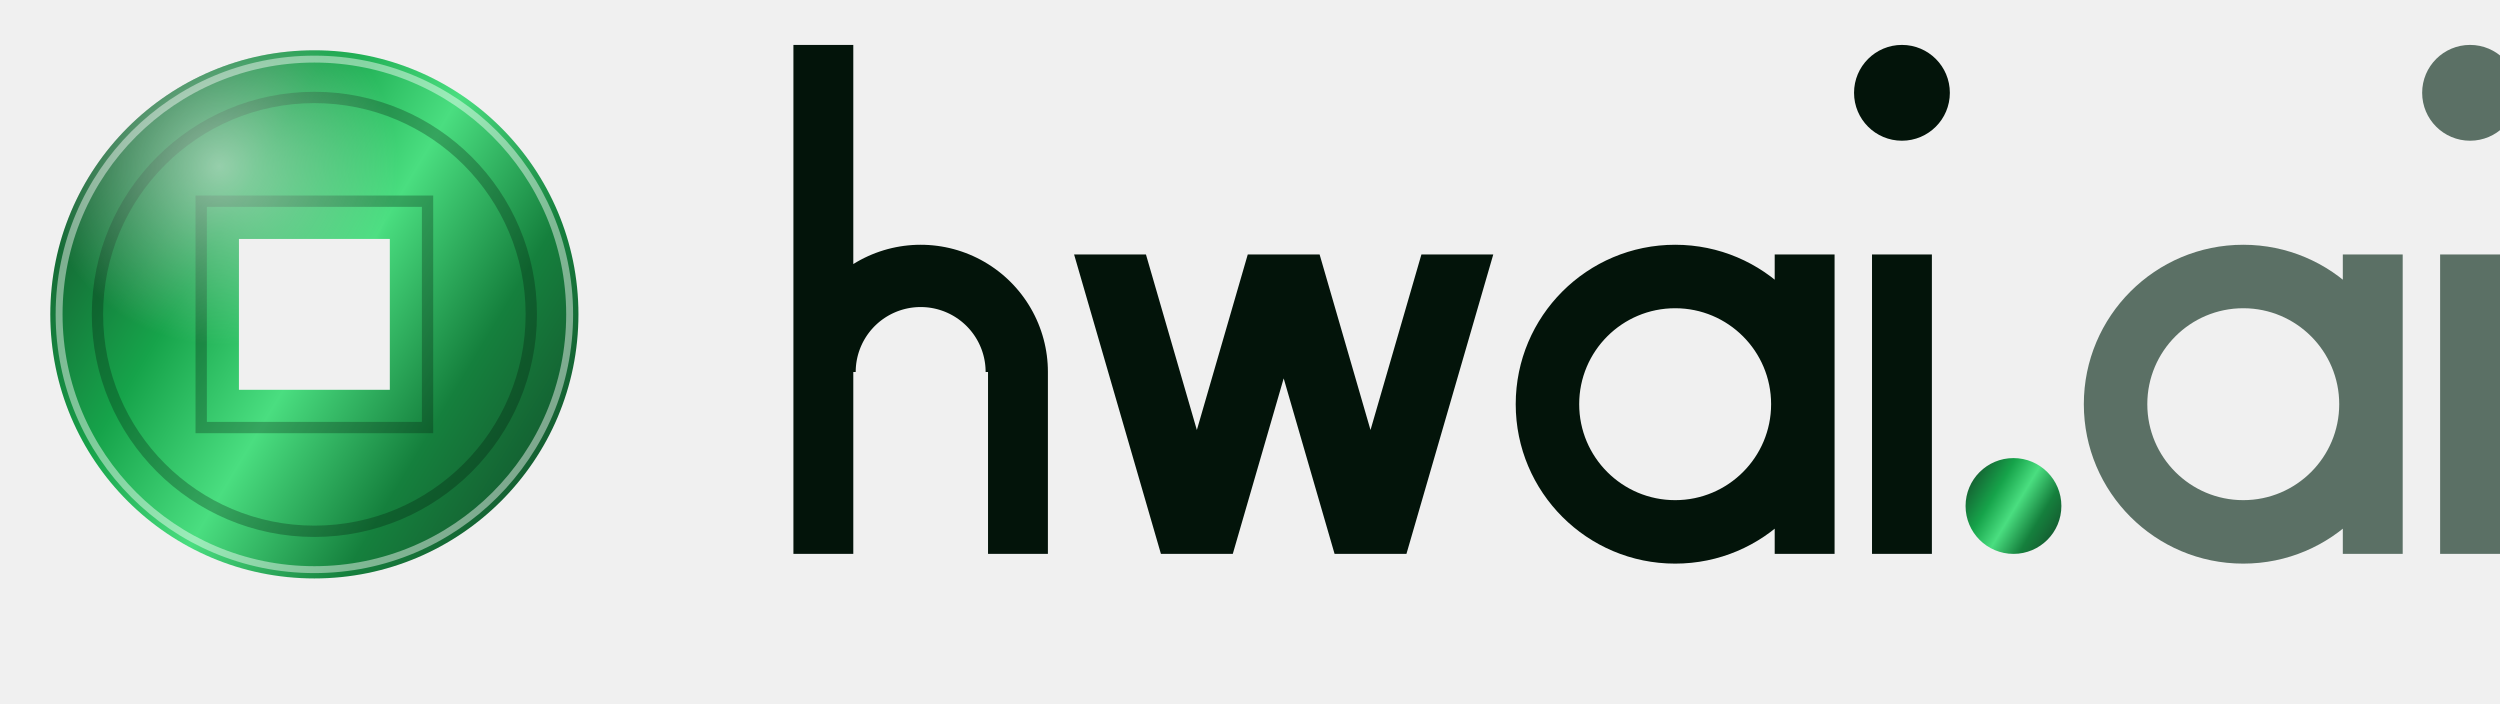
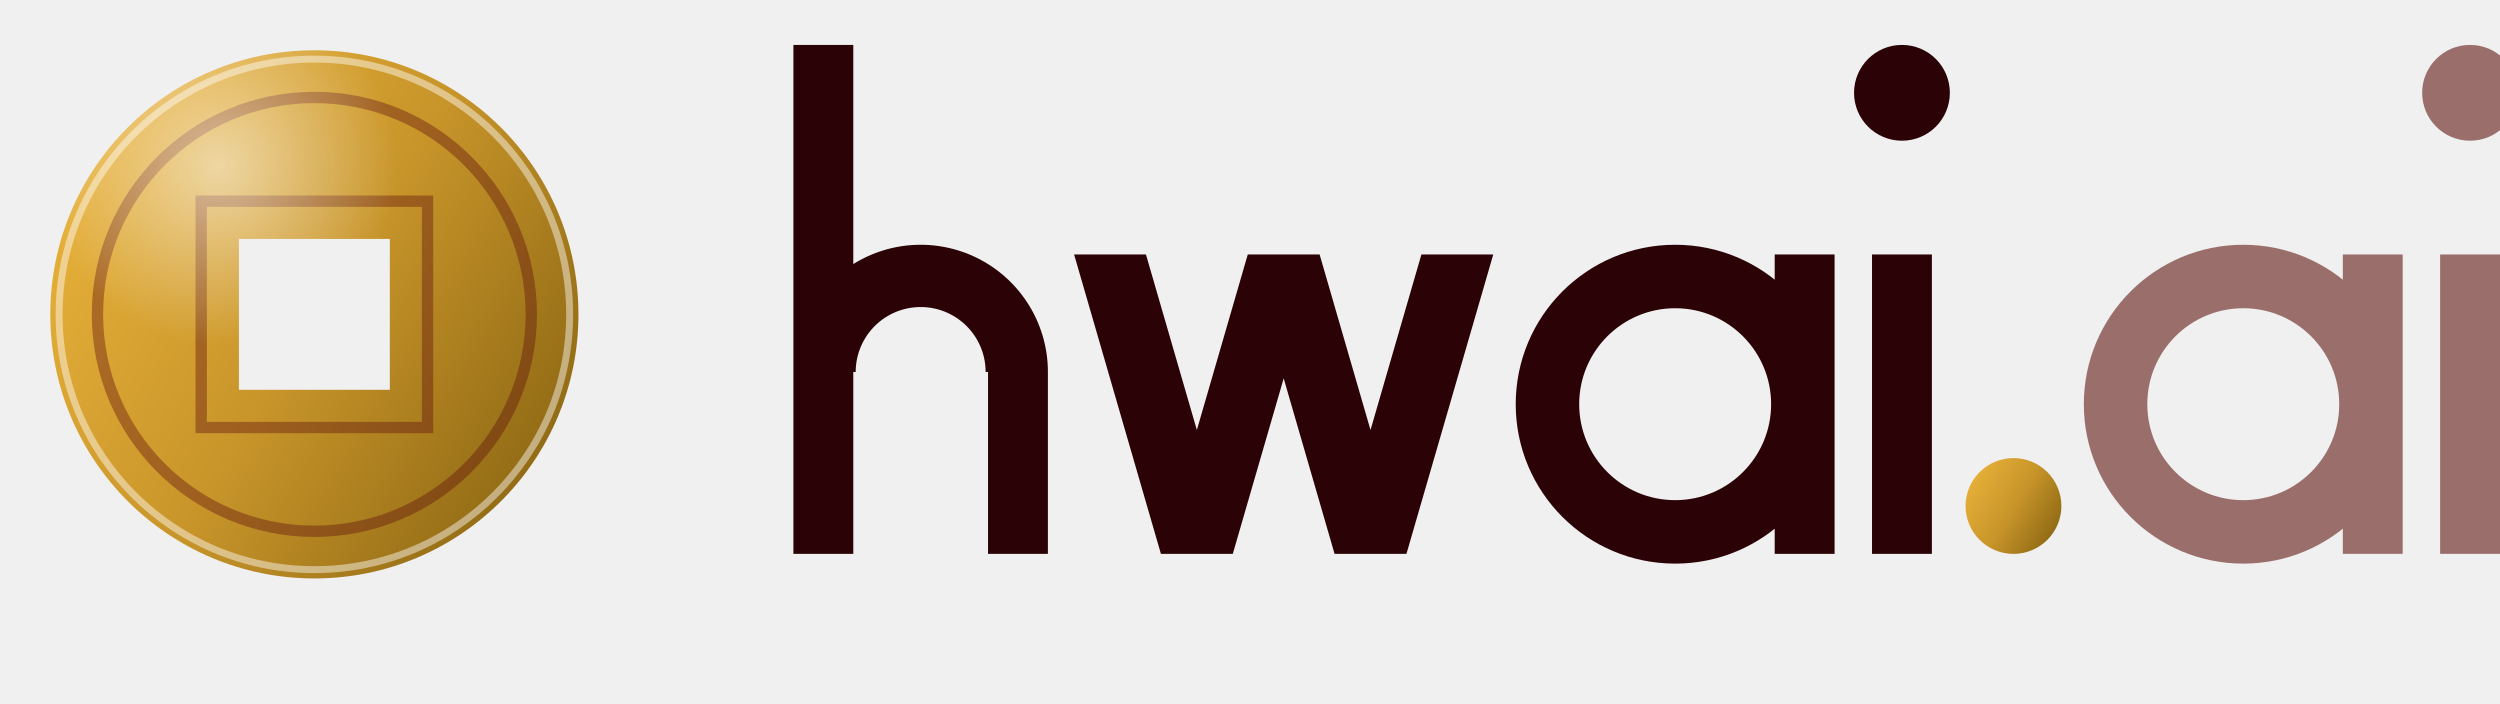
<svg xmlns="http://www.w3.org/2000/svg" viewBox="0 0 334 94" role="img" aria-label="hwai.ai">
  <defs>
    <linearGradient id="hwal-foil" x1="0" y1=".2" x2="1" y2=".8">
-       <stop offset="0" stop-color="#14532D" />
-       <stop offset="0.3" stop-color="#16A34A" />
-       <stop offset="0.52" stop-color="#4ADE80" />
-       <stop offset="0.76" stop-color="#15803D" />
-       <stop offset="1" stop-color="#14532D" />
+       <stop offset="0" stop-color="#E9B23A" />
+       <stop offset="0.5" stop-color="#C8952A" />
+       <stop offset="1" stop-color="#8A6512" />
    </linearGradient>
    <radialGradient id="hwal-sheen" cx=".32" cy=".22" r=".75">
      <stop offset="0" stop-color="#FFFFFF" stop-opacity=".55" />
      <stop offset=".45" stop-color="#FFFFFF" stop-opacity="0" />
    </radialGradient>
  </defs>
  <g transform="translate(0 -6)">
    <g transform="translate(0 6) scale(0.84)">
      <path d="M8 50A42 42 0 1 1 92 50A42 42 0 1 1 8 50ZM38 62L62 62L62 38L38 38Z" fill="url(#hwal-foil)" />
-       <circle cx="50" cy="50" r="34.5" fill="none" stroke="#03140A" stroke-opacity=".28" stroke-width="1.8" />
-       <path d="M32 32L68 32L68 68L32 68Z" fill="none" stroke="#03140A" stroke-opacity=".28" stroke-width="1.8" />
+       <circle cx="50" cy="50" r="34.5" fill="none" stroke="#5A0A0F" stroke-opacity=".38" stroke-width="1.8" />
+       <path d="M32 32L68 32L68 68L32 68Z" fill="none" stroke="#5A0A0F" stroke-opacity=".38" stroke-width="1.8" />
      <circle cx="50" cy="50" r="40.6" fill="none" stroke="#FFFFFF" stroke-opacity=".45" stroke-width="1.1" />
      <path d="M8 50A42 42 0 1 1 92 50A42 42 0 1 1 8 50ZM38 62L62 62L62 38L38 38Z" fill="url(#hwal-sheen)" />
    </g>
    <g transform="translate(106 0)">
-       <path fill="#03140A" d="M0 12L8 12L8 80L0 80ZM0 55.7L0.009 55.144L0.036 54.588L0.082 54.034L0.145 53.481L0.227 52.931L0.327 52.383L0.444 51.84L0.579 51.3L0.732 50.765L0.902 50.236L1.09 49.712L1.294 49.194L1.515 48.684L1.753 48.181L2.007 47.686L2.278 47.2L2.564 46.723L2.865 46.255L3.182 45.798L3.513 45.351L3.859 44.915L4.219 44.491L4.592 44.079L4.979 43.679L5.379 43.292L5.791 42.919L6.215 42.559L6.651 42.213L7.098 41.882L7.555 41.565L8.023 41.264L8.5 40.978L8.986 40.707L9.481 40.453L9.984 40.215L10.494 39.994L11.012 39.79L11.536 39.602L12.065 39.432L12.6 39.279L13.14 39.144L13.683 39.027L14.231 38.927L14.781 38.845L15.334 38.782L15.888 38.736L16.444 38.709L17 38.7L17.556 38.709L18.112 38.736L18.666 38.782L19.219 38.845L19.769 38.927L20.317 39.027L20.86 39.144L21.4 39.279L21.935 39.432L22.464 39.602L22.988 39.79L23.506 39.994L24.016 40.215L24.519 40.453L25.014 40.707L25.5 40.978L25.977 41.264L26.445 41.565L26.902 41.882L27.349 42.213L27.785 42.559L28.209 42.919L28.621 43.292L29.021 43.679L29.408 44.079L29.781 44.491L30.141 44.915L30.487 45.351L30.818 45.798L31.135 46.255L31.436 46.723L31.722 47.2L31.993 47.686L32.247 48.181L32.485 48.684L32.706 49.194L32.91 49.712L33.098 50.236L33.268 50.765L33.421 51.3L33.556 51.84L33.673 52.383L33.773 52.931L33.855 53.481L33.918 54.034L33.964 54.588L33.991 55.144L34 55.7L25.68 55.7L25.675 55.416L25.661 55.132L25.638 54.849L25.606 54.567L25.564 54.286L25.513 54.007L25.453 53.729L25.384 53.453L25.306 53.18L25.219 52.91L25.124 52.642L25.019 52.378L24.906 52.118L24.785 51.861L24.655 51.608L24.517 51.36L24.371 51.116L24.217 50.878L24.056 50.644L23.886 50.416L23.71 50.193L23.526 49.977L23.335 49.766L23.138 49.562L22.934 49.365L22.723 49.174L22.507 48.99L22.284 48.814L22.056 48.644L21.822 48.483L21.584 48.329L21.34 48.183L21.092 48.045L20.839 47.915L20.582 47.794L20.322 47.681L20.058 47.576L19.79 47.481L19.52 47.394L19.247 47.316L18.971 47.247L18.693 47.187L18.414 47.136L18.133 47.094L17.851 47.062L17.568 47.039L17.284 47.025L17 47.02L16.716 47.025L16.432 47.039L16.149 47.062L15.867 47.094L15.586 47.136L15.307 47.187L15.029 47.247L14.753 47.316L14.48 47.394L14.21 47.481L13.942 47.576L13.678 47.681L13.418 47.794L13.161 47.915L12.908 48.045L12.66 48.183L12.416 48.329L12.178 48.483L11.944 48.644L11.716 48.814L11.493 48.99L11.277 49.174L11.066 49.365L10.862 49.562L10.665 49.766L10.474 49.977L10.29 50.193L10.114 50.416L9.944 50.644L9.783 50.878L9.629 51.116L9.483 51.36L9.345 51.608L9.215 51.861L9.094 52.118L8.981 52.378L8.876 52.642L8.781 52.91L8.694 53.18L8.616 53.453L8.547 53.729L8.487 54.007L8.436 54.286L8.394 54.567L8.362 54.849L8.339 55.132L8.325 55.416L8.32 55.7ZM26 55.7L34 55.7L34 80L26 80ZM37.5 40L47.1 40L58.7 80L49.1 80ZM60.7 40L70.3 40L58.7 80L49.1 80ZM60.7 40L70.3 40L81.9 80L72.3 80ZM83.9 40L93.5 40L81.9 80L72.3 80ZM96.5 60A21.3 21.3 0 1 1 139.1 60A21.3 21.3 0 1 1 96.5 60ZM104.98 60A12.82 12.82 0 1 0 130.62 60A12.82 12.82 0 1 0 104.98 60ZM131.1 40L139.1 40L139.1 80L131.1 80ZM144.1 40L152.1 40L152.1 80L144.1 80ZM141.7 18.4A6.4 6.4 0 1 1 154.5 18.4A6.4 6.4 0 1 1 141.7 18.4Z" />
-       <path fill="#5B7065" d="M172.4 60A21.3 21.3 0 1 1 215 60A21.3 21.3 0 1 1 172.4 60ZM180.88 60A12.82 12.82 0 1 0 206.52 60A12.82 12.82 0 1 0 180.88 60ZM207 40L215 40L215 80L207 80ZM220 40L228 40L228 80L220 80ZM217.6 18.4A6.4 6.4 0 1 1 230.4 18.4A6.4 6.4 0 1 1 217.6 18.4Z" />
+       <path fill="#2B0306" d="M0 12L8 12L8 80L0 80ZM0 55.7L0.009 55.144L0.036 54.588L0.082 54.034L0.145 53.481L0.227 52.931L0.327 52.383L0.444 51.84L0.579 51.3L0.732 50.765L0.902 50.236L1.09 49.712L1.294 49.194L1.515 48.684L1.753 48.181L2.007 47.686L2.278 47.2L2.564 46.723L2.865 46.255L3.182 45.798L3.513 45.351L3.859 44.915L4.219 44.491L4.592 44.079L4.979 43.679L5.379 43.292L5.791 42.919L6.215 42.559L6.651 42.213L7.098 41.882L7.555 41.565L8.023 41.264L8.5 40.978L8.986 40.707L9.481 40.453L9.984 40.215L10.494 39.994L11.012 39.79L11.536 39.602L12.065 39.432L12.6 39.279L13.14 39.144L13.683 39.027L14.231 38.927L14.781 38.845L15.334 38.782L15.888 38.736L16.444 38.709L17 38.7L17.556 38.709L18.112 38.736L18.666 38.782L19.219 38.845L19.769 38.927L20.317 39.027L20.86 39.144L21.4 39.279L21.935 39.432L22.464 39.602L22.988 39.79L23.506 39.994L24.016 40.215L24.519 40.453L25.014 40.707L25.5 40.978L25.977 41.264L26.445 41.565L26.902 41.882L27.349 42.213L27.785 42.559L28.209 42.919L28.621 43.292L29.021 43.679L29.408 44.079L29.781 44.491L30.141 44.915L30.487 45.351L30.818 45.798L31.135 46.255L31.436 46.723L31.722 47.2L31.993 47.686L32.247 48.181L32.485 48.684L32.706 49.194L32.91 49.712L33.098 50.236L33.268 50.765L33.421 51.3L33.556 51.84L33.673 52.383L33.773 52.931L33.855 53.481L33.918 54.034L33.964 54.588L33.991 55.144L34 55.7L25.68 55.7L25.675 55.416L25.661 55.132L25.638 54.849L25.606 54.567L25.564 54.286L25.513 54.007L25.453 53.729L25.384 53.453L25.306 53.18L25.219 52.91L25.124 52.642L25.019 52.378L24.906 52.118L24.785 51.861L24.655 51.608L24.517 51.36L24.371 51.116L24.217 50.878L24.056 50.644L23.886 50.416L23.71 50.193L23.526 49.977L23.335 49.766L23.138 49.562L22.934 49.365L22.723 49.174L22.507 48.99L22.284 48.814L22.056 48.644L21.822 48.483L21.584 48.329L21.34 48.183L21.092 48.045L20.839 47.915L20.582 47.794L20.322 47.681L20.058 47.576L19.79 47.481L19.52 47.394L19.247 47.316L18.971 47.247L18.693 47.187L18.414 47.136L18.133 47.094L17.851 47.062L17.568 47.039L17.284 47.025L17 47.02L16.716 47.025L16.432 47.039L16.149 47.062L15.867 47.094L15.586 47.136L15.307 47.187L15.029 47.247L14.753 47.316L14.48 47.394L14.21 47.481L13.942 47.576L13.678 47.681L13.418 47.794L13.161 47.915L12.908 48.045L12.66 48.183L12.416 48.329L12.178 48.483L11.944 48.644L11.716 48.814L11.493 48.99L11.277 49.174L11.066 49.365L10.862 49.562L10.665 49.766L10.474 49.977L10.29 50.193L10.114 50.416L9.944 50.644L9.783 50.878L9.629 51.116L9.483 51.36L9.345 51.608L9.215 51.861L9.094 52.118L8.981 52.378L8.876 52.642L8.781 52.91L8.694 53.18L8.616 53.453L8.547 53.729L8.487 54.007L8.436 54.286L8.394 54.567L8.362 54.849L8.339 55.132L8.325 55.416L8.32 55.7ZM26 55.7L34 55.7L34 80L26 80ZM37.5 40L47.1 40L58.7 80L49.1 80ZM60.7 40L70.3 40L58.7 80L49.1 80ZM60.7 40L70.3 40L81.9 80L72.3 80ZM83.9 40L93.5 40L81.9 80L72.3 80ZM96.5 60A21.3 21.3 0 1 1 139.1 60A21.3 21.3 0 1 1 96.5 60ZM104.98 60A12.82 12.82 0 1 0 130.62 60A12.82 12.82 0 1 0 104.98 60ZM131.1 40L139.1 40L139.1 80L131.1 80ZM144.1 40L152.1 40L152.1 80L144.1 80ZM141.7 18.4A6.4 6.4 0 1 1 154.5 18.4A6.4 6.4 0 1 1 141.7 18.4Z" />
+       <path fill="#9A6F6B" d="M172.4 60A21.3 21.3 0 1 1 215 60A21.3 21.3 0 1 1 172.4 60ZM180.88 60A12.82 12.82 0 1 0 206.52 60A12.82 12.82 0 1 0 180.88 60ZM207 40L215 40L215 80L207 80ZM220 40L228 40L228 80L220 80ZM217.6 18.4A6.4 6.4 0 1 1 230.4 18.4A6.4 6.4 0 1 1 217.6 18.4Z" />
      <circle cx="163" cy="73.6" r="6.4" fill="url(#hwal-foil)" />
    </g>
  </g>
</svg>
